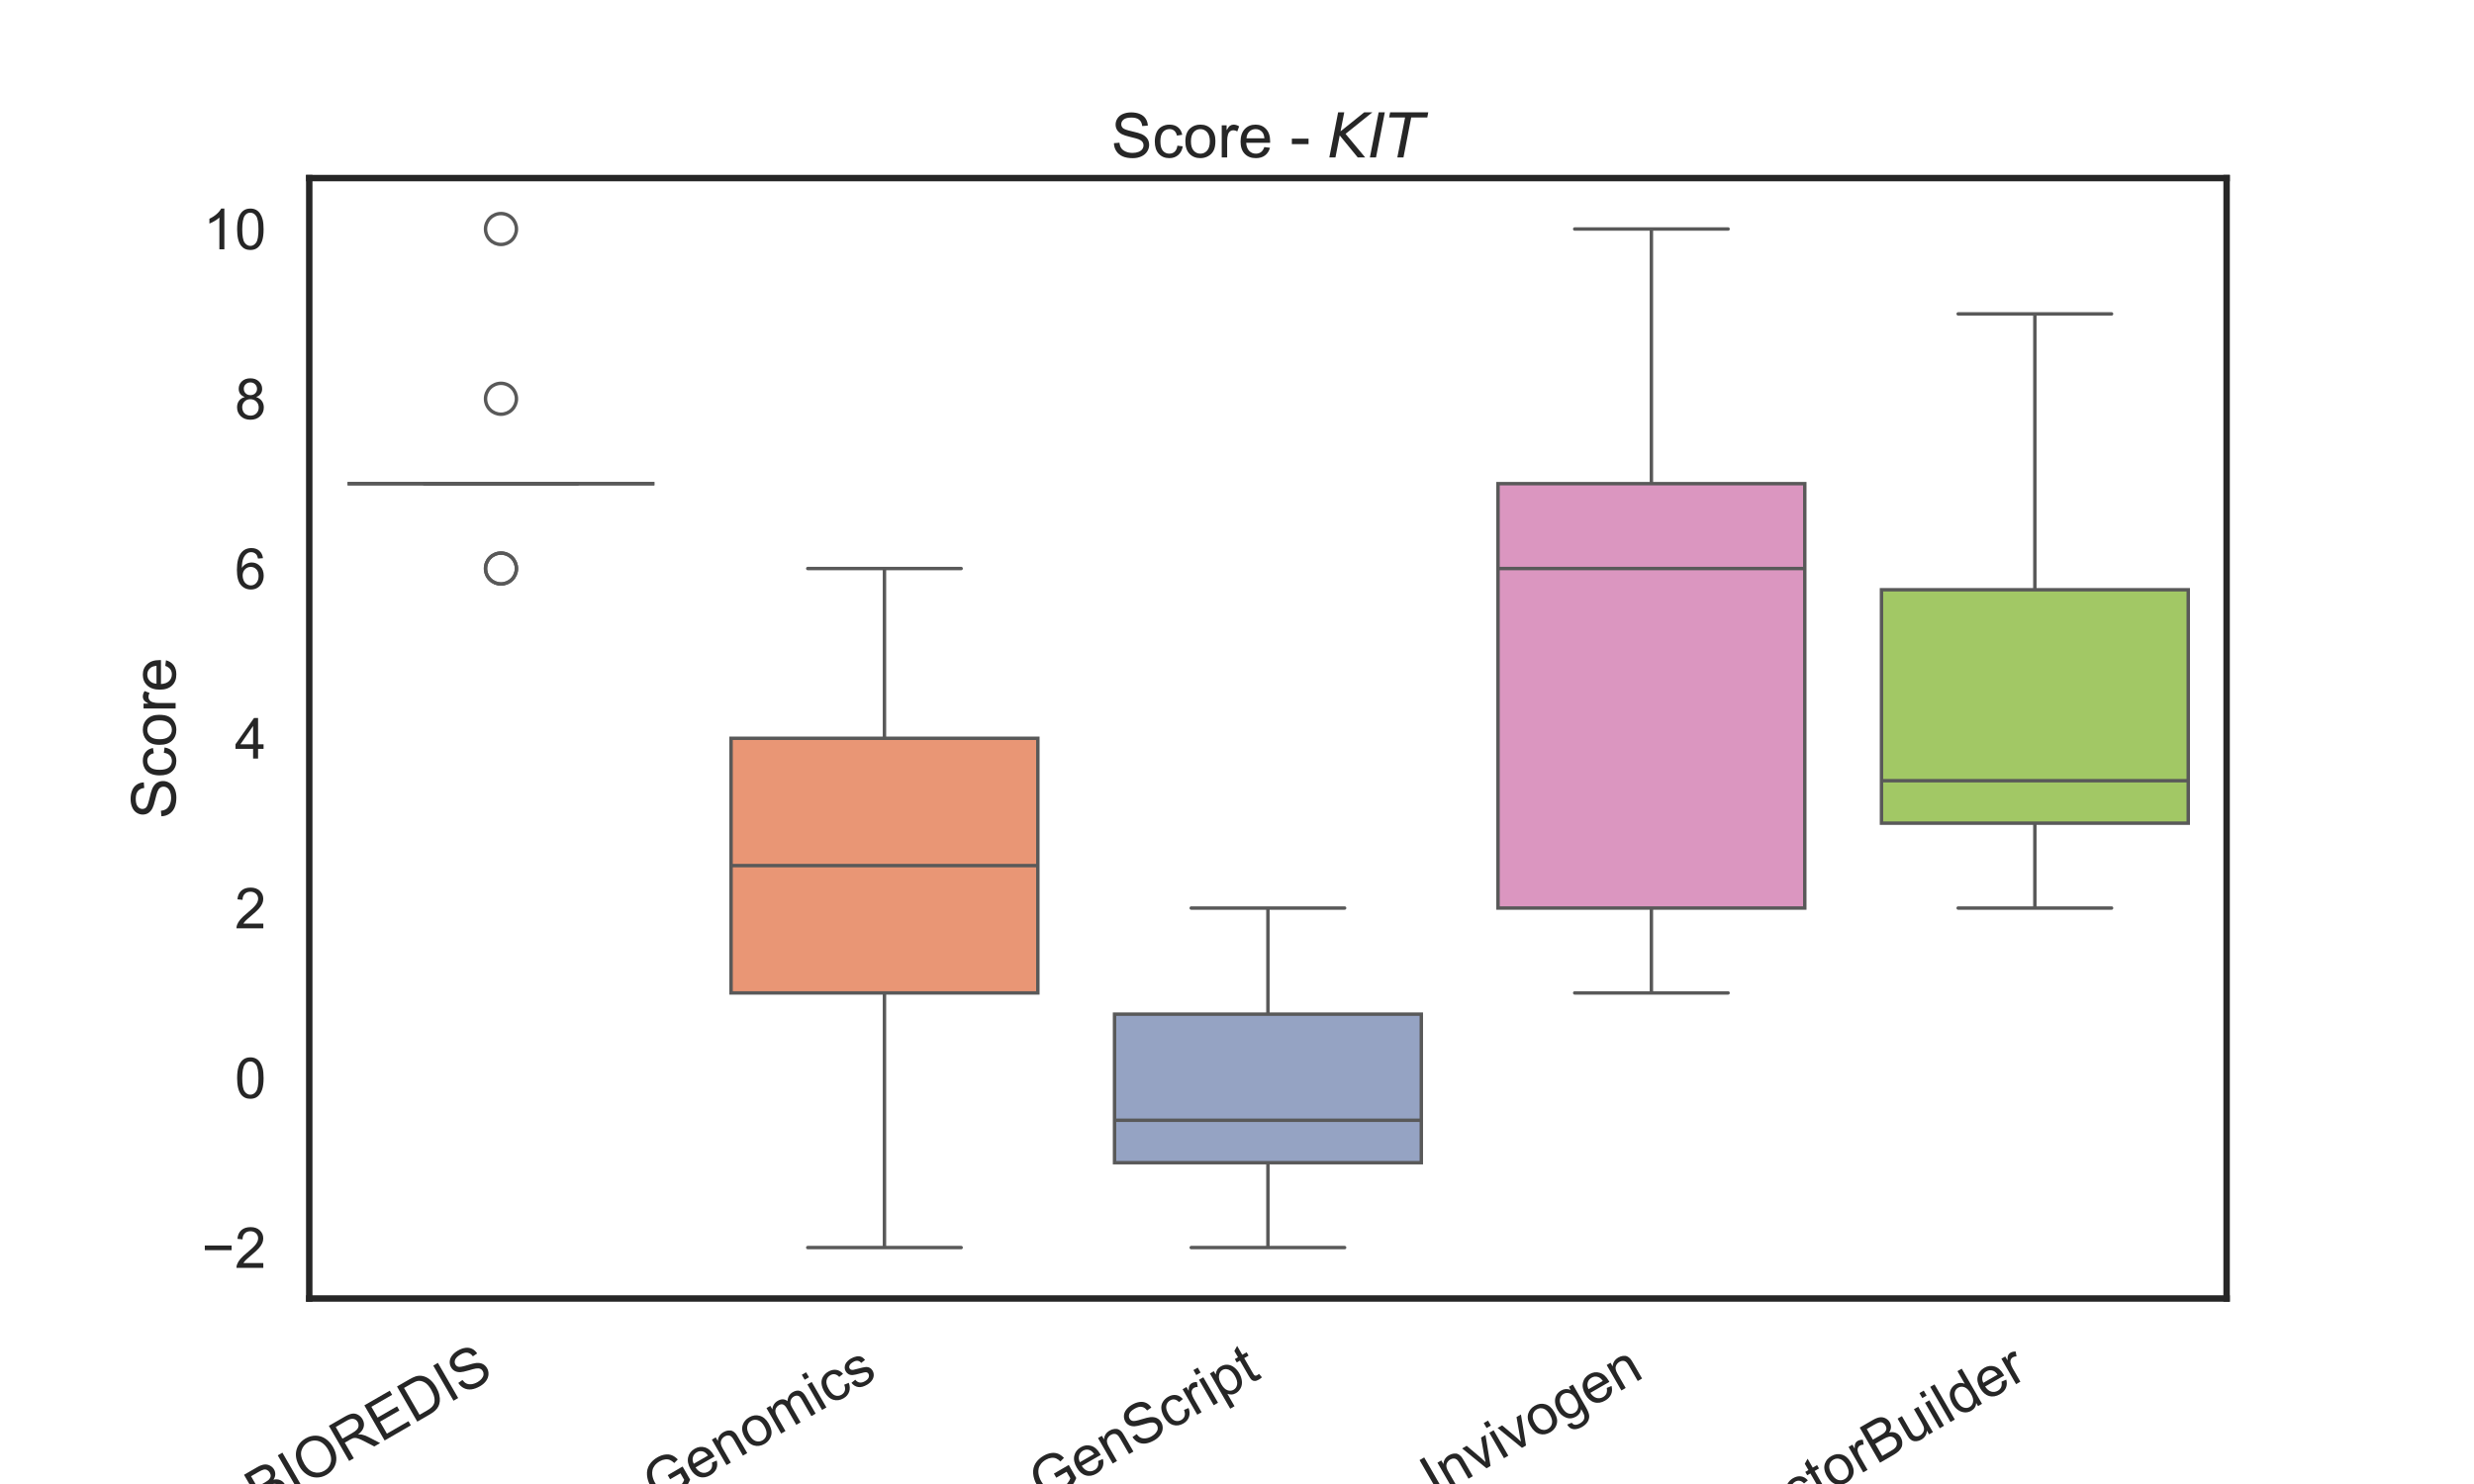
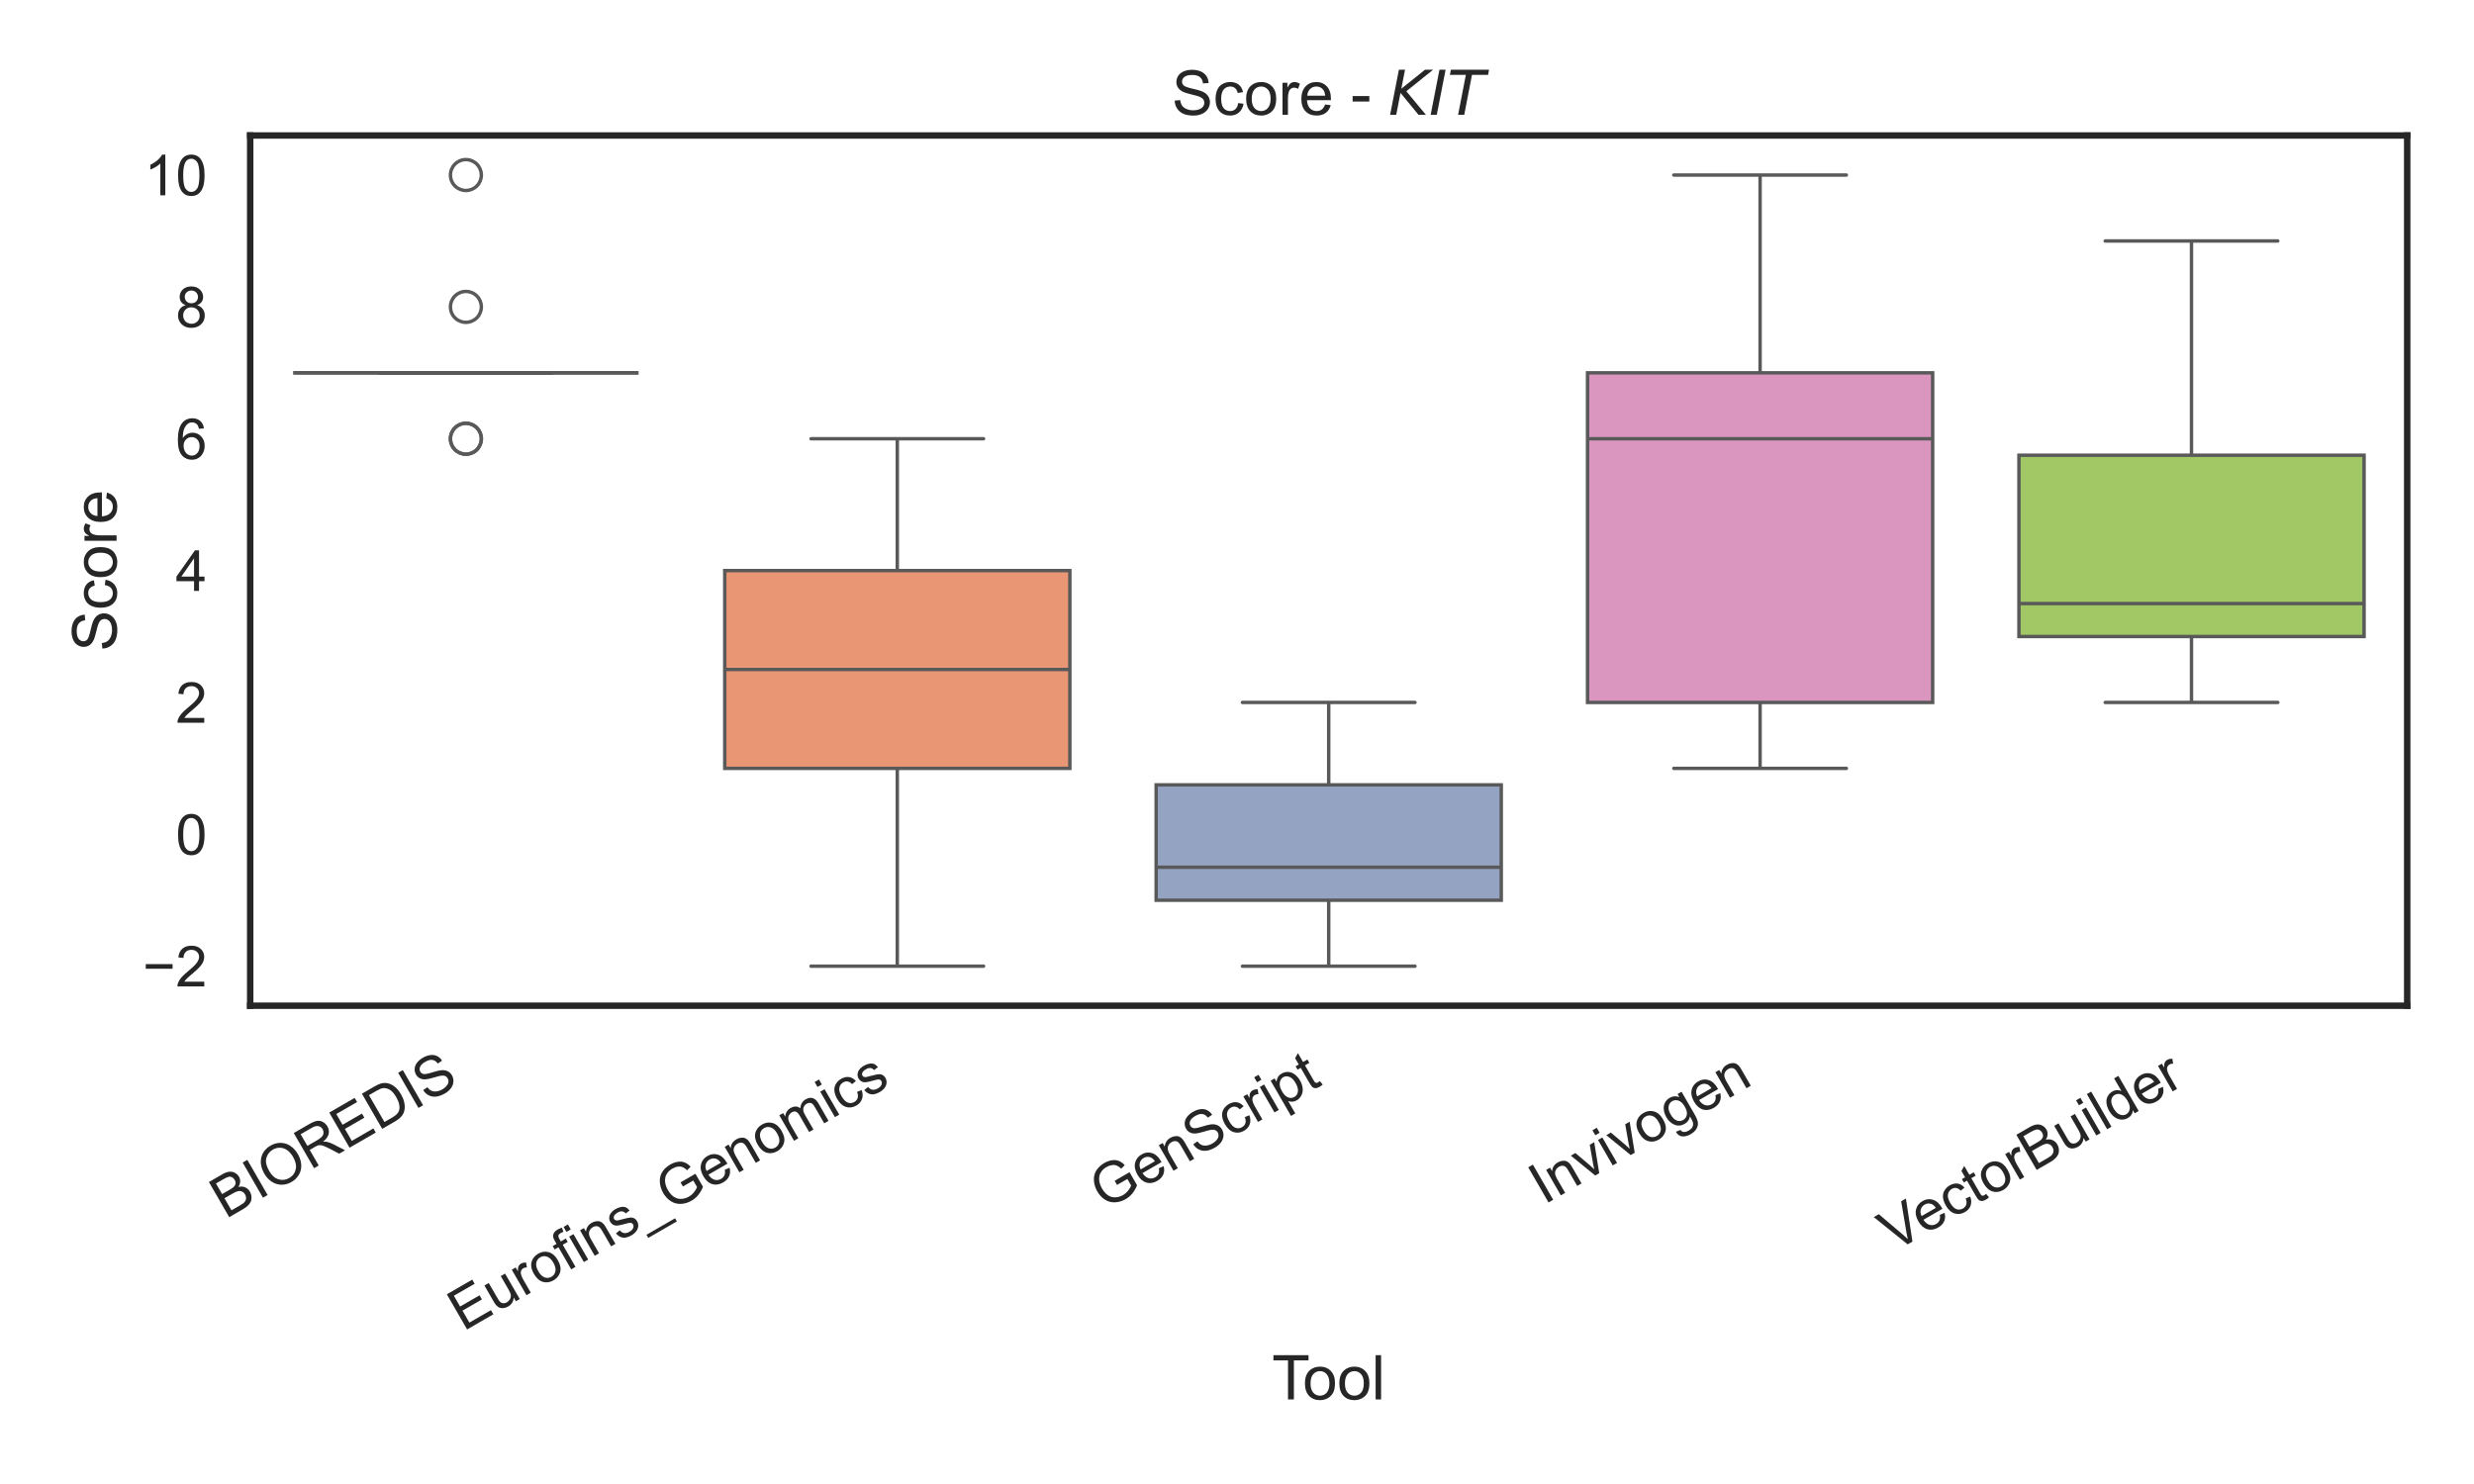
<svg xmlns="http://www.w3.org/2000/svg" xmlns:xlink="http://www.w3.org/1999/xlink" width="720pt" height="432pt" viewBox="0 0 720 432" version="1.1">
  <defs>
    <style type="text/css">*{stroke-linejoin: round; stroke-linecap: butt}</style>
  </defs>
  <g id="figure_1">
    <g id="patch_1">
      <path d="M 0 432  L 720 432  L 720 0  L 0 0  z " style="fill: #ffffff" />
    </g>
    <g id="axes_1">
      <g id="patch_2">
-         <path d="M 90 378  L 648 378  L 648 51.84  L 90 51.84  z " style="fill: #ffffff" />
+         <path d="M 72.815 292.769  L 700.56 292.769  L 700.56 39.44  L 72.815 39.44  z " style="fill: #ffffff" />
      </g>
      <g id="matplotlib.axis_1">
        <g id="xtick_1">
          <g id="text_1">
-             <g style="fill: #262626" transform="translate(75.87252 440.1541) rotate(-30) scale(0.165 -0.165)">
+             <g style="fill: #262626" transform="translate(65.66202 354.9228) rotate(-30) scale(0.165 -0.165)">
              <defs>
                <path id="ArialMT-42" d="M 469 0  L 469 4581  L 2188 4581  Q 2713 4581 3030 4442  Q 3347 4303 3526 4014  Q 3706 3725 3706 3409  Q 3706 3116 3547 2856  Q 3388 2597 3066 2438  Q 3481 2316 3704 2022  Q 3928 1728 3928 1328  Q 3928 1006 3792 729  Q 3656 453 3456 303  Q 3256 153 2954 76  Q 2653 0 2216 0  L 469 0  z M 1075 2656  L 2066 2656  Q 2469 2656 2644 2709  Q 2875 2778 2992 2937  Q 3109 3097 3109 3338  Q 3109 3566 3000 3739  Q 2891 3913 2687 3977  Q 2484 4041 1991 4041  L 1075 4041  L 1075 2656  z M 1075 541  L 2216 541  Q 2509 541 2628 563  Q 2838 600 2978 687  Q 3119 775 3209 942  Q 3300 1109 3300 1328  Q 3300 1584 3169 1773  Q 3038 1963 2805 2039  Q 2572 2116 2134 2116  L 1075 2116  L 1075 541  z " transform="scale(0.015625)" />
                <path id="ArialMT-49" d="M 597 0  L 597 4581  L 1203 4581  L 1203 0  L 597 0  z " transform="scale(0.015625)" />
                <path id="ArialMT-4f" d="M 309 2231  Q 309 3372 921 4017  Q 1534 4663 2503 4663  Q 3138 4663 3647 4359  Q 4156 4056 4423 3514  Q 4691 2972 4691 2284  Q 4691 1588 4409 1038  Q 4128 488 3612 205  Q 3097 -78 2500 -78  Q 1853 -78 1343 234  Q 834 547 571 1087  Q 309 1628 309 2231  z M 934 2222  Q 934 1394 1379 917  Q 1825 441 2497 441  Q 3181 441 3623 922  Q 4066 1403 4066 2288  Q 4066 2847 3877 3264  Q 3688 3681 3323 3911  Q 2959 4141 2506 4141  Q 1863 4141 1398 3698  Q 934 3256 934 2222  z " transform="scale(0.015625)" />
                <path id="ArialMT-52" d="M 503 0  L 503 4581  L 2534 4581  Q 3147 4581 3465 4457  Q 3784 4334 3975 4021  Q 4166 3709 4166 3331  Q 4166 2844 3850 2509  Q 3534 2175 2875 2084  Q 3116 1969 3241 1856  Q 3506 1613 3744 1247  L 4541 0  L 3778 0  L 3172 953  Q 2906 1366 2734 1584  Q 2563 1803 2427 1890  Q 2291 1978 2150 2013  Q 2047 2034 1813 2034  L 1109 2034  L 1109 0  L 503 0  z M 1109 2559  L 2413 2559  Q 2828 2559 3062 2645  Q 3297 2731 3419 2920  Q 3541 3109 3541 3331  Q 3541 3656 3305 3865  Q 3069 4075 2559 4075  L 1109 4075  L 1109 2559  z " transform="scale(0.015625)" />
                <path id="ArialMT-45" d="M 506 0  L 506 4581  L 3819 4581  L 3819 4041  L 1113 4041  L 1113 2638  L 3647 2638  L 3647 2100  L 1113 2100  L 1113 541  L 3925 541  L 3925 0  L 506 0  z " transform="scale(0.015625)" />
                <path id="ArialMT-44" d="M 494 0  L 494 4581  L 2072 4581  Q 2606 4581 2888 4516  Q 3281 4425 3559 4188  Q 3922 3881 4101 3404  Q 4281 2928 4281 2316  Q 4281 1794 4159 1391  Q 4038 988 3847 723  Q 3656 459 3429 307  Q 3203 156 2883 78  Q 2563 0 2147 0  L 494 0  z M 1100 541  L 2078 541  Q 2531 541 2789 625  Q 3047 709 3200 863  Q 3416 1078 3536 1442  Q 3656 1806 3656 2325  Q 3656 3044 3420 3430  Q 3184 3816 2847 3947  Q 2603 4041 2063 4041  L 1100 4041  L 1100 541  z " transform="scale(0.015625)" />
                <path id="ArialMT-53" d="M 288 1472  L 859 1522  Q 900 1178 1048 958  Q 1197 738 1509 602  Q 1822 466 2213 466  Q 2559 466 2825 569  Q 3091 672 3220 851  Q 3350 1031 3350 1244  Q 3350 1459 3225 1620  Q 3100 1781 2813 1891  Q 2628 1963 1997 2114  Q 1366 2266 1113 2400  Q 784 2572 623 2826  Q 463 3081 463 3397  Q 463 3744 659 4045  Q 856 4347 1234 4503  Q 1613 4659 2075 4659  Q 2584 4659 2973 4495  Q 3363 4331 3572 4012  Q 3781 3694 3797 3291  L 3216 3247  Q 3169 3681 2898 3903  Q 2628 4125 2100 4125  Q 1550 4125 1298 3923  Q 1047 3722 1047 3438  Q 1047 3191 1225 3031  Q 1400 2872 2139 2705  Q 2878 2538 3153 2413  Q 3553 2228 3743 1945  Q 3934 1663 3934 1294  Q 3934 928 3725 604  Q 3516 281 3123 101  Q 2731 -78 2241 -78  Q 1619 -78 1198 103  Q 778 284 539 648  Q 300 1013 288 1472  z " transform="scale(0.015625)" />
              </defs>
              <use xlink:href="#ArialMT-42" />
              <use xlink:href="#ArialMT-49" x="66.699" />
              <use xlink:href="#ArialMT-4f" x="94.482" />
              <use xlink:href="#ArialMT-52" x="172.266" />
              <use xlink:href="#ArialMT-45" x="244.482" />
              <use xlink:href="#ArialMT-44" x="311.182" />
              <use xlink:href="#ArialMT-49" x="383.398" />
              <use xlink:href="#ArialMT-53" x="411.182" />
            </g>
          </g>
        </g>
        <g id="xtick_2">
          <g id="text_2">
-             <g style="fill: #262626" transform="translate(131.0762 472.8887) rotate(-30) scale(0.165 -0.165)">
+             <g style="fill: #262626" transform="translate(134.8147 387.6574) rotate(-30) scale(0.165 -0.165)">
              <defs>
                <path id="ArialMT-75" d="M 2597 0  L 2597 488  Q 2209 -75 1544 -75  Q 1250 -75 995 37  Q 741 150 617 320  Q 494 491 444 738  Q 409 903 409 1263  L 409 3319  L 972 3319  L 972 1478  Q 972 1038 1006 884  Q 1059 663 1231 536  Q 1403 409 1656 409  Q 1909 409 2131 539  Q 2353 669 2445 892  Q 2538 1116 2538 1541  L 2538 3319  L 3100 3319  L 3100 0  L 2597 0  z " transform="scale(0.015625)" />
                <path id="ArialMT-72" d="M 416 0  L 416 3319  L 922 3319  L 922 2816  Q 1116 3169 1280 3281  Q 1444 3394 1641 3394  Q 1925 3394 2219 3213  L 2025 2691  Q 1819 2813 1613 2813  Q 1428 2813 1281 2702  Q 1134 2591 1072 2394  Q 978 2094 978 1738  L 978 0  L 416 0  z " transform="scale(0.015625)" />
                <path id="ArialMT-6f" d="M 213 1659  Q 213 2581 725 3025  Q 1153 3394 1769 3394  Q 2453 3394 2887 2945  Q 3322 2497 3322 1706  Q 3322 1066 3130 698  Q 2938 331 2570 128  Q 2203 -75 1769 -75  Q 1072 -75 642 372  Q 213 819 213 1659  z M 791 1659  Q 791 1022 1069 705  Q 1347 388 1769 388  Q 2188 388 2466 706  Q 2744 1025 2744 1678  Q 2744 2294 2464 2611  Q 2184 2928 1769 2928  Q 1347 2928 1069 2612  Q 791 2297 791 1659  z " transform="scale(0.015625)" />
                <path id="ArialMT-66" d="M 556 0  L 556 2881  L 59 2881  L 59 3319  L 556 3319  L 556 3672  Q 556 4006 616 4169  Q 697 4388 901 4523  Q 1106 4659 1475 4659  Q 1713 4659 2000 4603  L 1916 4113  Q 1741 4144 1584 4144  Q 1328 4144 1222 4034  Q 1116 3925 1116 3625  L 1116 3319  L 1763 3319  L 1763 2881  L 1116 2881  L 1116 0  L 556 0  z " transform="scale(0.015625)" />
                <path id="ArialMT-69" d="M 425 3934  L 425 4581  L 988 4581  L 988 3934  L 425 3934  z M 425 0  L 425 3319  L 988 3319  L 988 0  L 425 0  z " transform="scale(0.015625)" />
                <path id="ArialMT-6e" d="M 422 0  L 422 3319  L 928 3319  L 928 2847  Q 1294 3394 1984 3394  Q 2284 3394 2536 3286  Q 2788 3178 2913 3003  Q 3038 2828 3088 2588  Q 3119 2431 3119 2041  L 3119 0  L 2556 0  L 2556 2019  Q 2556 2363 2490 2533  Q 2425 2703 2258 2804  Q 2091 2906 1866 2906  Q 1506 2906 1245 2678  Q 984 2450 984 1813  L 984 0  L 422 0  z " transform="scale(0.015625)" />
                <path id="ArialMT-73" d="M 197 991  L 753 1078  Q 800 744 1014 566  Q 1228 388 1613 388  Q 2000 388 2187 545  Q 2375 703 2375 916  Q 2375 1106 2209 1216  Q 2094 1291 1634 1406  Q 1016 1563 777 1677  Q 538 1791 414 1992  Q 291 2194 291 2438  Q 291 2659 392 2848  Q 494 3038 669 3163  Q 800 3259 1026 3326  Q 1253 3394 1513 3394  Q 1903 3394 2198 3281  Q 2494 3169 2634 2976  Q 2775 2784 2828 2463  L 2278 2388  Q 2241 2644 2061 2787  Q 1881 2931 1553 2931  Q 1166 2931 1000 2803  Q 834 2675 834 2503  Q 834 2394 903 2306  Q 972 2216 1119 2156  Q 1203 2125 1616 2013  Q 2213 1853 2448 1751  Q 2684 1650 2818 1456  Q 2953 1263 2953 975  Q 2953 694 2789 445  Q 2625 197 2315 61  Q 2006 -75 1616 -75  Q 969 -75 630 194  Q 291 463 197 991  z " transform="scale(0.015625)" />
                <path id="ArialMT-5f" d="M -97 -1272  L -97 -866  L 3631 -866  L 3631 -1272  L -97 -1272  z " transform="scale(0.015625)" />
                <path id="ArialMT-47" d="M 2638 1797  L 2638 2334  L 4578 2338  L 4578 638  Q 4131 281 3656 101  Q 3181 -78 2681 -78  Q 2006 -78 1454 211  Q 903 500 622 1047  Q 341 1594 341 2269  Q 341 2938 620 3517  Q 900 4097 1425 4378  Q 1950 4659 2634 4659  Q 3131 4659 3532 4498  Q 3934 4338 4162 4050  Q 4391 3763 4509 3300  L 3963 3150  Q 3859 3500 3706 3700  Q 3553 3900 3268 4020  Q 2984 4141 2638 4141  Q 2222 4141 1919 4014  Q 1616 3888 1430 3681  Q 1244 3475 1141 3228  Q 966 2803 966 2306  Q 966 1694 1177 1281  Q 1388 869 1791 669  Q 2194 469 2647 469  Q 3041 469 3416 620  Q 3791 772 3984 944  L 3984 1797  L 2638 1797  z " transform="scale(0.015625)" />
                <path id="ArialMT-65" d="M 2694 1069  L 3275 997  Q 3138 488 2766 206  Q 2394 -75 1816 -75  Q 1088 -75 661 373  Q 234 822 234 1631  Q 234 2469 665 2931  Q 1097 3394 1784 3394  Q 2450 3394 2872 2941  Q 3294 2488 3294 1666  Q 3294 1616 3291 1516  L 816 1516  Q 847 969 1125 678  Q 1403 388 1819 388  Q 2128 388 2347 550  Q 2566 713 2694 1069  z M 847 1978  L 2700 1978  Q 2663 2397 2488 2606  Q 2219 2931 1791 2931  Q 1403 2931 1139 2672  Q 875 2413 847 1978  z " transform="scale(0.015625)" />
                <path id="ArialMT-6d" d="M 422 0  L 422 3319  L 925 3319  L 925 2853  Q 1081 3097 1340 3245  Q 1600 3394 1931 3394  Q 2300 3394 2536 3241  Q 2772 3088 2869 2813  Q 3263 3394 3894 3394  Q 4388 3394 4653 3120  Q 4919 2847 4919 2278  L 4919 0  L 4359 0  L 4359 2091  Q 4359 2428 4304 2576  Q 4250 2725 4106 2815  Q 3963 2906 3769 2906  Q 3419 2906 3187 2673  Q 2956 2441 2956 1928  L 2956 0  L 2394 0  L 2394 2156  Q 2394 2531 2256 2718  Q 2119 2906 1806 2906  Q 1569 2906 1367 2781  Q 1166 2656 1075 2415  Q 984 2175 984 1722  L 984 0  L 422 0  z " transform="scale(0.015625)" />
                <path id="ArialMT-63" d="M 2588 1216  L 3141 1144  Q 3050 572 2676 248  Q 2303 -75 1759 -75  Q 1078 -75 664 370  Q 250 816 250 1647  Q 250 2184 428 2587  Q 606 2991 970 3192  Q 1334 3394 1763 3394  Q 2303 3394 2647 3120  Q 2991 2847 3088 2344  L 2541 2259  Q 2463 2594 2264 2762  Q 2066 2931 1784 2931  Q 1359 2931 1093 2626  Q 828 2322 828 1663  Q 828 994 1084 691  Q 1341 388 1753 388  Q 2084 388 2306 591  Q 2528 794 2588 1216  z " transform="scale(0.015625)" />
              </defs>
              <use xlink:href="#ArialMT-45" />
              <use xlink:href="#ArialMT-75" x="66.699" />
              <use xlink:href="#ArialMT-72" x="122.314" />
              <use xlink:href="#ArialMT-6f" x="155.615" />
              <use xlink:href="#ArialMT-66" x="211.23" />
              <use xlink:href="#ArialMT-69" x="239.014" />
              <use xlink:href="#ArialMT-6e" x="261.23" />
              <use xlink:href="#ArialMT-73" x="316.846" />
              <use xlink:href="#ArialMT-5f" x="366.846" />
              <use xlink:href="#ArialMT-47" x="422.461" />
              <use xlink:href="#ArialMT-65" x="500.244" />
              <use xlink:href="#ArialMT-6e" x="555.859" />
              <use xlink:href="#ArialMT-6f" x="611.475" />
              <use xlink:href="#ArialMT-6d" x="667.09" />
              <use xlink:href="#ArialMT-69" x="750.391" />
              <use xlink:href="#ArialMT-63" x="772.607" />
              <use xlink:href="#ArialMT-73" x="822.607" />
            </g>
          </g>
        </g>
        <g id="xtick_3">
          <g id="text_3">
-             <g style="fill: #262626" transform="translate(303.8282 437.5825) rotate(-30) scale(0.165 -0.165)">
+             <g style="fill: #262626" transform="translate(321.5157 352.3512) rotate(-30) scale(0.165 -0.165)">
              <defs>
                <path id="ArialMT-70" d="M 422 -1272  L 422 3319  L 934 3319  L 934 2888  Q 1116 3141 1344 3267  Q 1572 3394 1897 3394  Q 2322 3394 2647 3175  Q 2972 2956 3137 2557  Q 3303 2159 3303 1684  Q 3303 1175 3120 767  Q 2938 359 2589 142  Q 2241 -75 1856 -75  Q 1575 -75 1351 44  Q 1128 163 984 344  L 984 -1272  L 422 -1272  z M 931 1641  Q 931 1000 1190 694  Q 1450 388 1819 388  Q 2194 388 2461 705  Q 2728 1022 2728 1688  Q 2728 2322 2467 2637  Q 2206 2953 1844 2953  Q 1484 2953 1207 2617  Q 931 2281 931 1641  z " transform="scale(0.015625)" />
                <path id="ArialMT-74" d="M 1650 503  L 1731 6  Q 1494 -44 1306 -44  Q 1000 -44 831 53  Q 663 150 594 308  Q 525 466 525 972  L 525 2881  L 113 2881  L 113 3319  L 525 3319  L 525 4141  L 1084 4478  L 1084 3319  L 1650 3319  L 1650 2881  L 1084 2881  L 1084 941  Q 1084 700 1114 631  Q 1144 563 1211 522  Q 1278 481 1403 481  Q 1497 481 1650 503  z " transform="scale(0.015625)" />
              </defs>
              <use xlink:href="#ArialMT-47" />
              <use xlink:href="#ArialMT-65" x="77.783" />
              <use xlink:href="#ArialMT-6e" x="133.398" />
              <use xlink:href="#ArialMT-53" x="189.014" />
              <use xlink:href="#ArialMT-63" x="255.713" />
              <use xlink:href="#ArialMT-72" x="305.713" />
              <use xlink:href="#ArialMT-69" x="339.014" />
              <use xlink:href="#ArialMT-70" x="361.23" />
              <use xlink:href="#ArialMT-74" x="416.846" />
            </g>
          </g>
        </g>
        <g id="xtick_4">
          <g id="text_4">
-             <g style="fill: #262626" transform="translate(417.6982 436.042) rotate(-30) scale(0.165 -0.165)">
+             <g style="fill: #262626" transform="translate(449.3347 350.8107) rotate(-30) scale(0.165 -0.165)">
              <defs>
                <path id="ArialMT-76" d="M 1344 0  L 81 3319  L 675 3319  L 1388 1331  Q 1503 1009 1600 663  Q 1675 925 1809 1294  L 2547 3319  L 3125 3319  L 1869 0  L 1344 0  z " transform="scale(0.015625)" />
                <path id="ArialMT-67" d="M 319 -275  L 866 -356  Q 900 -609 1056 -725  Q 1266 -881 1628 -881  Q 2019 -881 2231 -725  Q 2444 -569 2519 -288  Q 2563 -116 2559 434  Q 2191 0 1641 0  Q 956 0 581 494  Q 206 988 206 1678  Q 206 2153 378 2554  Q 550 2956 876 3175  Q 1203 3394 1644 3394  Q 2231 3394 2613 2919  L 2613 3319  L 3131 3319  L 3131 450  Q 3131 -325 2973 -648  Q 2816 -972 2473 -1159  Q 2131 -1347 1631 -1347  Q 1038 -1347 672 -1080  Q 306 -813 319 -275  z M 784 1719  Q 784 1066 1043 766  Q 1303 466 1694 466  Q 2081 466 2343 764  Q 2606 1063 2606 1700  Q 2606 2309 2336 2618  Q 2066 2928 1684 2928  Q 1309 2928 1046 2623  Q 784 2319 784 1719  z " transform="scale(0.015625)" />
              </defs>
              <use xlink:href="#ArialMT-49" />
              <use xlink:href="#ArialMT-6e" x="27.783" />
              <use xlink:href="#ArialMT-76" x="83.398" />
              <use xlink:href="#ArialMT-69" x="133.398" />
              <use xlink:href="#ArialMT-76" x="155.615" />
              <use xlink:href="#ArialMT-6f" x="205.615" />
              <use xlink:href="#ArialMT-67" x="261.23" />
              <use xlink:href="#ArialMT-65" x="316.846" />
              <use xlink:href="#ArialMT-6e" x="372.461" />
            </g>
          </g>
        </g>
        <g id="xtick_5">
          <g id="text_5">
-             <g style="fill: #262626" transform="translate(505.5718 449.7963) rotate(-30) scale(0.165 -0.165)">
+             <g style="fill: #262626" transform="translate(551.1573 364.565) rotate(-30) scale(0.165 -0.165)">
              <defs>
                <path id="ArialMT-56" d="M 1803 0  L 28 4581  L 684 4581  L 1875 1253  Q 2019 853 2116 503  Q 2222 878 2363 1253  L 3600 4581  L 4219 4581  L 2425 0  L 1803 0  z " transform="scale(0.015625)" />
                <path id="ArialMT-6c" d="M 409 0  L 409 4581  L 972 4581  L 972 0  L 409 0  z " transform="scale(0.015625)" />
                <path id="ArialMT-64" d="M 2575 0  L 2575 419  Q 2259 -75 1647 -75  Q 1250 -75 917 144  Q 584 363 401 755  Q 219 1147 219 1656  Q 219 2153 384 2558  Q 550 2963 881 3178  Q 1213 3394 1622 3394  Q 1922 3394 2156 3267  Q 2391 3141 2538 2938  L 2538 4581  L 3097 4581  L 3097 0  L 2575 0  z M 797 1656  Q 797 1019 1065 703  Q 1334 388 1700 388  Q 2069 388 2326 689  Q 2584 991 2584 1609  Q 2584 2291 2321 2609  Q 2059 2928 1675 2928  Q 1300 2928 1048 2622  Q 797 2316 797 1656  z " transform="scale(0.015625)" />
              </defs>
              <use xlink:href="#ArialMT-56" />
              <use xlink:href="#ArialMT-65" x="61.199" />
              <use xlink:href="#ArialMT-63" x="116.814" />
              <use xlink:href="#ArialMT-74" x="166.814" />
              <use xlink:href="#ArialMT-6f" x="194.598" />
              <use xlink:href="#ArialMT-72" x="250.213" />
              <use xlink:href="#ArialMT-42" x="283.514" />
              <use xlink:href="#ArialMT-75" x="350.213" />
              <use xlink:href="#ArialMT-69" x="405.828" />
              <use xlink:href="#ArialMT-6c" x="428.045" />
              <use xlink:href="#ArialMT-64" x="450.262" />
              <use xlink:href="#ArialMT-65" x="505.877" />
              <use xlink:href="#ArialMT-72" x="561.492" />
            </g>
          </g>
        </g>
        <g id="text_6">
-           <g style="fill: #262626" transform="translate(352.4948 492.6127) scale(0.18 -0.18)">
+           <g style="fill: #262626" transform="translate(370.1823 407.3814) scale(0.18 -0.18)">
            <defs>
              <path id="ArialMT-54" d="M 1659 0  L 1659 4041  L 150 4041  L 150 4581  L 3781 4581  L 3781 4041  L 2266 4041  L 2266 0  L 1659 0  z " transform="scale(0.015625)" />
            </defs>
            <use xlink:href="#ArialMT-54" />
            <use xlink:href="#ArialMT-6f" x="49.959" />
            <use xlink:href="#ArialMT-6f" x="105.574" />
            <use xlink:href="#ArialMT-6c" x="161.189" />
          </g>
        </g>
      </g>
      <g id="matplotlib.axis_2">
        <g id="ytick_1">
          <g id="text_7">
-             <g style="fill: #262626" transform="translate(58.68742 369.0797) scale(0.165 -0.165)">
+             <g style="fill: #262626" transform="translate(41.50242 287.159) scale(0.165 -0.165)">
              <defs>
                <path id="ArialMT-2212" d="M 3381 1997  L 356 1997  L 356 2522  L 3381 2522  L 3381 1997  z " transform="scale(0.015625)" />
                <path id="ArialMT-32" d="M 3222 541  L 3222 0  L 194 0  Q 188 203 259 391  Q 375 700 629 1000  Q 884 1300 1366 1694  Q 2113 2306 2375 2664  Q 2638 3022 2638 3341  Q 2638 3675 2398 3904  Q 2159 4134 1775 4134  Q 1369 4134 1125 3890  Q 881 3647 878 3216  L 300 3275  Q 359 3922 746 4261  Q 1134 4600 1788 4600  Q 2447 4600 2831 4234  Q 3216 3869 3216 3328  Q 3216 3053 3103 2787  Q 2991 2522 2730 2228  Q 2469 1934 1863 1422  Q 1356 997 1212 845  Q 1069 694 975 541  L 3222 541  z " transform="scale(0.015625)" />
              </defs>
              <use xlink:href="#ArialMT-2212" />
              <use xlink:href="#ArialMT-32" x="58.398" />
            </g>
          </g>
        </g>
        <g id="ytick_2">
          <g id="text_8">
-             <g style="fill: #262626" transform="translate(68.32445 319.6616) scale(0.165 -0.165)">
+             <g style="fill: #262626" transform="translate(51.13945 248.7758) scale(0.165 -0.165)">
              <defs>
                <path id="ArialMT-30" d="M 266 2259  Q 266 3072 433 3567  Q 600 4063 929 4331  Q 1259 4600 1759 4600  Q 2128 4600 2406 4451  Q 2684 4303 2865 4023  Q 3047 3744 3150 3342  Q 3253 2941 3253 2259  Q 3253 1453 3087 958  Q 2922 463 2592 192  Q 2263 -78 1759 -78  Q 1097 -78 719 397  Q 266 969 266 2259  z M 844 2259  Q 844 1131 1108 757  Q 1372 384 1759 384  Q 2147 384 2411 759  Q 2675 1134 2675 2259  Q 2675 3391 2411 3762  Q 2147 4134 1753 4134  Q 1366 4134 1134 3806  Q 844 3388 844 2259  z " transform="scale(0.015625)" />
              </defs>
              <use xlink:href="#ArialMT-30" />
            </g>
          </g>
        </g>
        <g id="ytick_3">
          <g id="text_9">
-             <g style="fill: #262626" transform="translate(68.32445 270.2434) scale(0.165 -0.165)">
+             <g style="fill: #262626" transform="translate(51.13945 210.3927) scale(0.165 -0.165)">
              <use xlink:href="#ArialMT-32" />
            </g>
          </g>
        </g>
        <g id="ytick_4">
          <g id="text_10">
-             <g style="fill: #262626" transform="translate(68.32445 220.8252) scale(0.165 -0.165)">
+             <g style="fill: #262626" transform="translate(51.13945 172.0095) scale(0.165 -0.165)">
              <defs>
                <path id="ArialMT-34" d="M 2069 0  L 2069 1097  L 81 1097  L 81 1613  L 2172 4581  L 2631 4581  L 2631 1613  L 3250 1613  L 3250 1097  L 2631 1097  L 2631 0  L 2069 0  z M 2069 1613  L 2069 3678  L 634 1613  L 2069 1613  z " transform="scale(0.015625)" />
              </defs>
              <use xlink:href="#ArialMT-34" />
            </g>
          </g>
        </g>
        <g id="ytick_5">
          <g id="text_11">
-             <g style="fill: #262626" transform="translate(68.32445 171.407) scale(0.165 -0.165)">
+             <g style="fill: #262626" transform="translate(51.13945 133.6264) scale(0.165 -0.165)">
              <defs>
                <path id="ArialMT-36" d="M 3184 3459  L 2625 3416  Q 2550 3747 2413 3897  Q 2184 4138 1850 4138  Q 1581 4138 1378 3988  Q 1113 3794 959 3422  Q 806 3050 800 2363  Q 1003 2672 1297 2822  Q 1591 2972 1913 2972  Q 2475 2972 2870 2558  Q 3266 2144 3266 1488  Q 3266 1056 3080 686  Q 2894 316 2569 119  Q 2244 -78 1831 -78  Q 1128 -78 684 439  Q 241 956 241 2144  Q 241 3472 731 4075  Q 1159 4600 1884 4600  Q 2425 4600 2770 4297  Q 3116 3994 3184 3459  z M 888 1484  Q 888 1194 1011 928  Q 1134 663 1356 523  Q 1578 384 1822 384  Q 2178 384 2434 671  Q 2691 959 2691 1453  Q 2691 1928 2437 2201  Q 2184 2475 1800 2475  Q 1419 2475 1153 2201  Q 888 1928 888 1484  z " transform="scale(0.015625)" />
              </defs>
              <use xlink:href="#ArialMT-36" />
            </g>
          </g>
        </g>
        <g id="ytick_6">
          <g id="text_12">
-             <g style="fill: #262626" transform="translate(68.32445 121.9888) scale(0.165 -0.165)">
+             <g style="fill: #262626" transform="translate(51.13945 95.24327) scale(0.165 -0.165)">
              <defs>
                <path id="ArialMT-38" d="M 1131 2484  Q 781 2613 612 2850  Q 444 3088 444 3419  Q 444 3919 803 4259  Q 1163 4600 1759 4600  Q 2359 4600 2725 4251  Q 3091 3903 3091 3403  Q 3091 3084 2923 2848  Q 2756 2613 2416 2484  Q 2838 2347 3058 2040  Q 3278 1734 3278 1309  Q 3278 722 2862 322  Q 2447 -78 1769 -78  Q 1091 -78 675 323  Q 259 725 259 1325  Q 259 1772 486 2073  Q 713 2375 1131 2484  z M 1019 3438  Q 1019 3113 1228 2906  Q 1438 2700 1772 2700  Q 2097 2700 2305 2904  Q 2513 3109 2513 3406  Q 2513 3716 2298 3927  Q 2084 4138 1766 4138  Q 1444 4138 1231 3931  Q 1019 3725 1019 3438  z M 838 1322  Q 838 1081 952 856  Q 1066 631 1291 507  Q 1516 384 1775 384  Q 2178 384 2440 643  Q 2703 903 2703 1303  Q 2703 1709 2433 1975  Q 2163 2241 1756 2241  Q 1359 2241 1098 1978  Q 838 1716 838 1322  z " transform="scale(0.015625)" />
              </defs>
              <use xlink:href="#ArialMT-38" />
            </g>
          </g>
        </g>
        <g id="ytick_7">
          <g id="text_13">
-             <g style="fill: #262626" transform="translate(59.14891 72.57065) scale(0.165 -0.165)">
+             <g style="fill: #262626" transform="translate(41.96391 56.86014) scale(0.165 -0.165)">
              <defs>
                <path id="ArialMT-31" d="M 2384 0  L 1822 0  L 1822 3584  Q 1619 3391 1289 3197  Q 959 3003 697 2906  L 697 3450  Q 1169 3672 1522 3987  Q 1875 4303 2022 4600  L 2384 4600  L 2384 0  z " transform="scale(0.015625)" />
              </defs>
              <use xlink:href="#ArialMT-31" />
              <use xlink:href="#ArialMT-30" x="55.615" />
            </g>
          </g>
        </g>
        <g id="text_14">
-           <g style="fill: #262626" transform="translate(51.10992 238.4297) rotate(-90) scale(0.18 -0.18)">
+           <g style="fill: #262626" transform="translate(33.92492 189.614) rotate(-90) scale(0.18 -0.18)">
            <use xlink:href="#ArialMT-53" />
            <use xlink:href="#ArialMT-63" x="66.699" />
            <use xlink:href="#ArialMT-6f" x="116.699" />
            <use xlink:href="#ArialMT-72" x="172.314" />
            <use xlink:href="#ArialMT-65" x="205.615" />
          </g>
        </g>
      </g>
      <g id="patch_3">
-         <path d="M 101.16 140.793  L 190.44 140.793  L 190.44 140.793  L 101.16 140.793  L 101.16 140.793  z " clip-path="url(#p838adfc08a)" style="fill: #72b6a1; stroke: #595959; stroke-linejoin: miter" />
+         <path d="M 85.37 108.53  L 185.809 108.53  L 185.809 108.53  L 85.37 108.53  L 85.37 108.53  z " clip-path="url(#p9cb51651a2)" style="fill: #72b6a1; stroke: #595959; stroke-linejoin: miter" />
      </g>
      <g id="line2d_1">
-         <path d="M 145.8 140.793  L 145.8 140.793  " clip-path="url(#p838adfc08a)" style="fill: none; stroke: #595959" />
+         <path d="M 135.589 108.53  L 135.589 108.53  " clip-path="url(#p9cb51651a2)" style="fill: none; stroke: #595959" />
      </g>
      <g id="line2d_2">
-         <path d="M 145.8 140.793  L 145.8 140.793  " clip-path="url(#p838adfc08a)" style="fill: none; stroke: #595959" />
+         <path d="M 135.589 108.53  L 135.589 108.53  " clip-path="url(#p9cb51651a2)" style="fill: none; stroke: #595959" />
      </g>
      <g id="line2d_3">
-         <path d="M 123.48 140.793  L 168.12 140.793  " clip-path="url(#p838adfc08a)" style="fill: none; stroke: #595959; stroke-linecap: round" />
+         <path d="M 110.48 108.53  L 160.699 108.53  " clip-path="url(#p9cb51651a2)" style="fill: none; stroke: #595959; stroke-linecap: round" />
      </g>
      <g id="line2d_4">
-         <path d="M 123.48 140.793  L 168.12 140.793  " clip-path="url(#p838adfc08a)" style="fill: none; stroke: #595959; stroke-linecap: round" />
+         <path d="M 110.48 108.53  L 160.699 108.53  " clip-path="url(#p9cb51651a2)" style="fill: none; stroke: #595959; stroke-linecap: round" />
      </g>
      <g id="line2d_5">
        <defs>
-           <path id="m430da779be" d="M 0 4.5  C 1.193 4.5 2.338 4.026 3.182 3.182  C 4.026 2.338 4.5 1.193 4.5 0  C 4.5 -1.193 4.026 -2.338 3.182 -3.182  C 2.338 -4.026 1.193 -4.5 0 -4.5  C -1.193 -4.5 -2.338 -4.026 -3.182 -3.182  C -4.026 -2.338 -4.5 -1.193 -4.5 0  C -4.5 1.193 -4.026 2.338 -3.182 3.182  C -2.338 4.026 -1.193 4.5 0 4.5  z " style="stroke: #595959" />
+           <path id="m20da4120ab" d="M 0 4.5  C 1.193 4.5 2.338 4.026 3.182 3.182  C 4.026 2.338 4.5 1.193 4.5 0  C 4.5 -1.193 4.026 -2.338 3.182 -3.182  C 2.338 -4.026 1.193 -4.5 0 -4.5  C -1.193 -4.5 -2.338 -4.026 -3.182 -3.182  C -4.026 -2.338 -4.5 -1.193 -4.5 0  C -4.5 1.193 -4.026 2.338 -3.182 3.182  C -2.338 4.026 -1.193 4.5 0 4.5  z " style="stroke: #595959" />
        </defs>
-         <g clip-path="url(#p838adfc08a)">
-           <use xlink:href="#m430da779be" x="145.8" y="165.502" style="fill-opacity: 0; stroke: #595959" />
-           <use xlink:href="#m430da779be" x="145.8" y="165.502" style="fill-opacity: 0; stroke: #595959" />
-           <use xlink:href="#m430da779be" x="145.8" y="66.665" style="fill-opacity: 0; stroke: #595959" />
-           <use xlink:href="#m430da779be" x="145.8" y="116.084" style="fill-opacity: 0; stroke: #595959" />
+         <g clip-path="url(#p9cb51651a2)">
+           <use xlink:href="#m20da4120ab" x="135.589" y="127.721" style="fill-opacity: 0; stroke: #595959" />
+           <use xlink:href="#m20da4120ab" x="135.589" y="127.721" style="fill-opacity: 0; stroke: #595959" />
+           <use xlink:href="#m20da4120ab" x="135.589" y="50.955" style="fill-opacity: 0; stroke: #595959" />
+           <use xlink:href="#m20da4120ab" x="135.589" y="89.338" style="fill-opacity: 0; stroke: #595959" />
        </g>
      </g>
      <g id="patch_4">
-         <path d="M 212.76 289.047  L 302.04 289.047  L 302.04 214.92  L 212.76 214.92  L 212.76 289.047  z " clip-path="url(#p838adfc08a)" style="fill: #e99675; stroke: #595959; stroke-linejoin: miter" />
+         <path d="M 210.919 223.679  L 311.358 223.679  L 311.358 166.104  L 210.919 166.104  L 210.919 223.679  z " clip-path="url(#p9cb51651a2)" style="fill: #e99675; stroke: #595959; stroke-linejoin: miter" />
      </g>
      <g id="line2d_6">
-         <path d="M 257.4 289.047  L 257.4 363.175  " clip-path="url(#p838adfc08a)" style="fill: none; stroke: #595959" />
+         <path d="M 261.139 223.679  L 261.139 281.254  " clip-path="url(#p9cb51651a2)" style="fill: none; stroke: #595959" />
      </g>
      <g id="line2d_7">
-         <path d="M 257.4 214.92  L 257.4 165.502  " clip-path="url(#p838adfc08a)" style="fill: none; stroke: #595959" />
+         <path d="M 261.139 166.104  L 261.139 127.721  " clip-path="url(#p9cb51651a2)" style="fill: none; stroke: #595959" />
      </g>
      <g id="line2d_8">
-         <path d="M 235.08 363.175  L 279.72 363.175  " clip-path="url(#p838adfc08a)" style="fill: none; stroke: #595959; stroke-linecap: round" />
+         <path d="M 236.029 281.254  L 286.248 281.254  " clip-path="url(#p9cb51651a2)" style="fill: none; stroke: #595959; stroke-linecap: round" />
      </g>
      <g id="line2d_9">
-         <path d="M 235.08 165.502  L 279.72 165.502  " clip-path="url(#p838adfc08a)" style="fill: none; stroke: #595959; stroke-linecap: round" />
+         <path d="M 236.029 127.721  L 286.248 127.721  " clip-path="url(#p9cb51651a2)" style="fill: none; stroke: #595959; stroke-linecap: round" />
      </g>
      <g id="line2d_10" />
      <g id="patch_5">
-         <path d="M 324.36 338.465  L 413.64 338.465  L 413.64 295.225  L 324.36 295.225  L 324.36 338.465  z " clip-path="url(#p838adfc08a)" style="fill: #95a3c3; stroke: #595959; stroke-linejoin: miter" />
+         <path d="M 336.468 262.062  L 436.907 262.062  L 436.907 228.477  L 336.468 228.477  L 336.468 262.062  z " clip-path="url(#p9cb51651a2)" style="fill: #95a3c3; stroke: #595959; stroke-linejoin: miter" />
      </g>
      <g id="line2d_11">
-         <path d="M 369 338.465  L 369 363.175  " clip-path="url(#p838adfc08a)" style="fill: none; stroke: #595959" />
+         <path d="M 386.688 262.062  L 386.688 281.254  " clip-path="url(#p9cb51651a2)" style="fill: none; stroke: #595959" />
      </g>
      <g id="line2d_12">
-         <path d="M 369 295.225  L 369 264.338  " clip-path="url(#p838adfc08a)" style="fill: none; stroke: #595959" />
+         <path d="M 386.688 228.477  L 386.688 204.487  " clip-path="url(#p9cb51651a2)" style="fill: none; stroke: #595959" />
      </g>
      <g id="line2d_13">
-         <path d="M 346.68 363.175  L 391.32 363.175  " clip-path="url(#p838adfc08a)" style="fill: none; stroke: #595959; stroke-linecap: round" />
+         <path d="M 361.578 281.254  L 411.797 281.254  " clip-path="url(#p9cb51651a2)" style="fill: none; stroke: #595959; stroke-linecap: round" />
      </g>
      <g id="line2d_14">
-         <path d="M 346.68 264.338  L 391.32 264.338  " clip-path="url(#p838adfc08a)" style="fill: none; stroke: #595959; stroke-linecap: round" />
+         <path d="M 361.578 204.487  L 411.797 204.487  " clip-path="url(#p9cb51651a2)" style="fill: none; stroke: #595959; stroke-linecap: round" />
      </g>
      <g id="line2d_15" />
      <g id="patch_6">
-         <path d="M 435.96 264.338  L 525.24 264.338  L 525.24 140.793  L 435.96 140.793  L 435.96 264.338  z " clip-path="url(#p838adfc08a)" style="fill: #db96c0; stroke: #595959; stroke-linejoin: miter" />
+         <path d="M 462.017 204.487  L 562.456 204.487  L 562.456 108.53  L 462.017 108.53  L 462.017 204.487  z " clip-path="url(#p9cb51651a2)" style="fill: #db96c0; stroke: #595959; stroke-linejoin: miter" />
      </g>
      <g id="line2d_16">
-         <path d="M 480.6 264.338  L 480.6 289.047  " clip-path="url(#p838adfc08a)" style="fill: none; stroke: #595959" />
+         <path d="M 512.236 204.487  L 512.236 223.679  " clip-path="url(#p9cb51651a2)" style="fill: none; stroke: #595959" />
      </g>
      <g id="line2d_17">
-         <path d="M 480.6 140.793  L 480.6 66.665  " clip-path="url(#p838adfc08a)" style="fill: none; stroke: #595959" />
+         <path d="M 512.236 108.53  L 512.236 50.955  " clip-path="url(#p9cb51651a2)" style="fill: none; stroke: #595959" />
      </g>
      <g id="line2d_18">
-         <path d="M 458.28 289.047  L 502.92 289.047  " clip-path="url(#p838adfc08a)" style="fill: none; stroke: #595959; stroke-linecap: round" />
+         <path d="M 487.127 223.679  L 537.346 223.679  " clip-path="url(#p9cb51651a2)" style="fill: none; stroke: #595959; stroke-linecap: round" />
      </g>
      <g id="line2d_19">
-         <path d="M 458.28 66.665  L 502.92 66.665  " clip-path="url(#p838adfc08a)" style="fill: none; stroke: #595959; stroke-linecap: round" />
+         <path d="M 487.127 50.955  L 537.346 50.955  " clip-path="url(#p9cb51651a2)" style="fill: none; stroke: #595959; stroke-linecap: round" />
      </g>
      <g id="line2d_20" />
      <g id="patch_7">
-         <path d="M 547.56 239.629  L 636.84 239.629  L 636.84 171.679  L 547.56 171.679  L 547.56 239.629  z " clip-path="url(#p838adfc08a)" style="fill: #a2c865; stroke: #595959; stroke-linejoin: miter" />
+         <path d="M 587.566 185.296  L 688.005 185.296  L 688.005 132.519  L 587.566 132.519  L 587.566 185.296  z " clip-path="url(#p9cb51651a2)" style="fill: #a2c865; stroke: #595959; stroke-linejoin: miter" />
      </g>
      <g id="line2d_21">
-         <path d="M 592.2 239.629  L 592.2 264.338  " clip-path="url(#p838adfc08a)" style="fill: none; stroke: #595959" />
+         <path d="M 637.785 185.296  L 637.785 204.487  " clip-path="url(#p9cb51651a2)" style="fill: none; stroke: #595959" />
      </g>
      <g id="line2d_22">
-         <path d="M 592.2 171.679  L 592.2 91.375  " clip-path="url(#p838adfc08a)" style="fill: none; stroke: #595959" />
+         <path d="M 637.785 132.519  L 637.785 70.147  " clip-path="url(#p9cb51651a2)" style="fill: none; stroke: #595959" />
      </g>
      <g id="line2d_23">
-         <path d="M 569.88 264.338  L 614.52 264.338  " clip-path="url(#p838adfc08a)" style="fill: none; stroke: #595959; stroke-linecap: round" />
+         <path d="M 612.676 204.487  L 662.895 204.487  " clip-path="url(#p9cb51651a2)" style="fill: none; stroke: #595959; stroke-linecap: round" />
      </g>
      <g id="line2d_24">
-         <path d="M 569.88 91.375  L 614.52 91.375  " clip-path="url(#p838adfc08a)" style="fill: none; stroke: #595959; stroke-linecap: round" />
+         <path d="M 612.676 70.147  L 662.895 70.147  " clip-path="url(#p9cb51651a2)" style="fill: none; stroke: #595959; stroke-linecap: round" />
      </g>
      <g id="line2d_25" />
      <g id="line2d_26">
-         <path d="M 101.16 140.793  L 190.44 140.793  " clip-path="url(#p838adfc08a)" style="fill: none; stroke: #595959" />
+         <path d="M 85.37 108.53  L 185.809 108.53  " clip-path="url(#p9cb51651a2)" style="fill: none; stroke: #595959" />
      </g>
      <g id="line2d_27">
-         <path d="M 212.76 251.984  L 302.04 251.984  " clip-path="url(#p838adfc08a)" style="fill: none; stroke: #595959" />
+         <path d="M 210.919 194.892  L 311.358 194.892  " clip-path="url(#p9cb51651a2)" style="fill: none; stroke: #595959" />
      </g>
      <g id="line2d_28">
-         <path d="M 324.36 326.111  L 413.64 326.111  " clip-path="url(#p838adfc08a)" style="fill: none; stroke: #595959" />
+         <path d="M 336.468 252.466  L 436.907 252.466  " clip-path="url(#p9cb51651a2)" style="fill: none; stroke: #595959" />
      </g>
      <g id="line2d_29">
-         <path d="M 435.96 165.502  L 525.24 165.502  " clip-path="url(#p838adfc08a)" style="fill: none; stroke: #595959" />
+         <path d="M 462.017 127.721  L 562.456 127.721  " clip-path="url(#p9cb51651a2)" style="fill: none; stroke: #595959" />
      </g>
      <g id="line2d_30">
-         <path d="M 547.56 227.275  L 636.84 227.275  " clip-path="url(#p838adfc08a)" style="fill: none; stroke: #595959" />
+         <path d="M 587.566 175.7  L 688.005 175.7  " clip-path="url(#p9cb51651a2)" style="fill: none; stroke: #595959" />
      </g>
      <g id="patch_8">
-         <path d="M 90 378  L 90 51.84  " style="fill: none; stroke: #262626; stroke-width: 1.875; stroke-linejoin: miter; stroke-linecap: square" />
+         <path d="M 72.815 292.769  L 72.815 39.44  " style="fill: none; stroke: #262626; stroke-width: 1.875; stroke-linejoin: miter; stroke-linecap: square" />
      </g>
      <g id="patch_9">
-         <path d="M 648 378  L 648 51.84  " style="fill: none; stroke: #262626; stroke-width: 1.875; stroke-linejoin: miter; stroke-linecap: square" />
+         <path d="M 700.56 292.769  L 700.56 39.44  " style="fill: none; stroke: #262626; stroke-width: 1.875; stroke-linejoin: miter; stroke-linecap: square" />
      </g>
      <g id="patch_10">
-         <path d="M 90 378  L 648 378  " style="fill: none; stroke: #262626; stroke-width: 1.875; stroke-linejoin: miter; stroke-linecap: square" />
+         <path d="M 72.815 292.769  L 700.56 292.769  " style="fill: none; stroke: #262626; stroke-width: 1.875; stroke-linejoin: miter; stroke-linecap: square" />
      </g>
      <g id="patch_11">
-         <path d="M 90 51.84  L 648 51.84  " style="fill: none; stroke: #262626; stroke-width: 1.875; stroke-linejoin: miter; stroke-linecap: square" />
+         <path d="M 72.815 39.44  L 700.56 39.44  " style="fill: none; stroke: #262626; stroke-width: 1.875; stroke-linejoin: miter; stroke-linecap: square" />
      </g>
      <g id="text_15">
-         <g style="fill: #262626" transform="translate(323.37 45.84) scale(0.18 -0.18)">
+         <g style="fill: #262626" transform="translate(341.0575 33.44) scale(0.18 -0.18)">
          <defs>
            <path id="ArialMT-20" transform="scale(0.015625)" />
            <path id="ArialMT-2d" d="M 203 1375  L 203 1941  L 1931 1941  L 1931 1375  L 203 1375  z " transform="scale(0.015625)" />
            <path id="DejaVuSans-Oblique-4b" d="M 1081 4666  L 1716 4666  L 1331 2700  L 3781 4666  L 4622 4666  L 1850 2438  L 3878 0  L 3109 0  L 1247 2272  L 806 0  L 172 0  L 1081 4666  z " transform="scale(0.015625)" />
            <path id="DejaVuSans-Oblique-49" d="M 1081 4666  L 1716 4666  L 806 0  L 172 0  L 1081 4666  z " transform="scale(0.015625)" />
            <path id="DejaVuSans-Oblique-54" d="M 378 4666  L 4325 4666  L 4225 4134  L 2559 4134  L 1759 0  L 1125 0  L 1925 4134  L 275 4134  L 378 4666  z " transform="scale(0.015625)" />
          </defs>
          <use xlink:href="#ArialMT-53" transform="translate(0 0.09375)" />
          <use xlink:href="#ArialMT-63" transform="translate(66.69922 0.09375)" />
          <use xlink:href="#ArialMT-6f" transform="translate(116.6992 0.09375)" />
          <use xlink:href="#ArialMT-72" transform="translate(172.3145 0.09375)" />
          <use xlink:href="#ArialMT-65" transform="translate(205.6152 0.09375)" />
          <use xlink:href="#ArialMT-20" transform="translate(261.2305 0.09375)" />
          <use xlink:href="#ArialMT-2d" transform="translate(289.0137 0.09375)" />
          <use xlink:href="#ArialMT-20" transform="translate(322.3145 0.09375)" />
          <use xlink:href="#DejaVuSans-Oblique-4b" transform="translate(350.0977 0.09375)" />
          <use xlink:href="#DejaVuSans-Oblique-49" transform="translate(415.6738 0.09375)" />
          <use xlink:href="#DejaVuSans-Oblique-54" transform="translate(445.166 0.09375)" />
        </g>
      </g>
    </g>
  </g>
  <defs>
-     <clipPath id="p838adfc08a">
-       <rect x="90" y="51.84" width="558" height="326.16" />
+     <clipPath id="p9cb51651a2">
+       <rect x="72.815" y="39.44" width="627.745" height="253.329" />
    </clipPath>
  </defs>
</svg>
